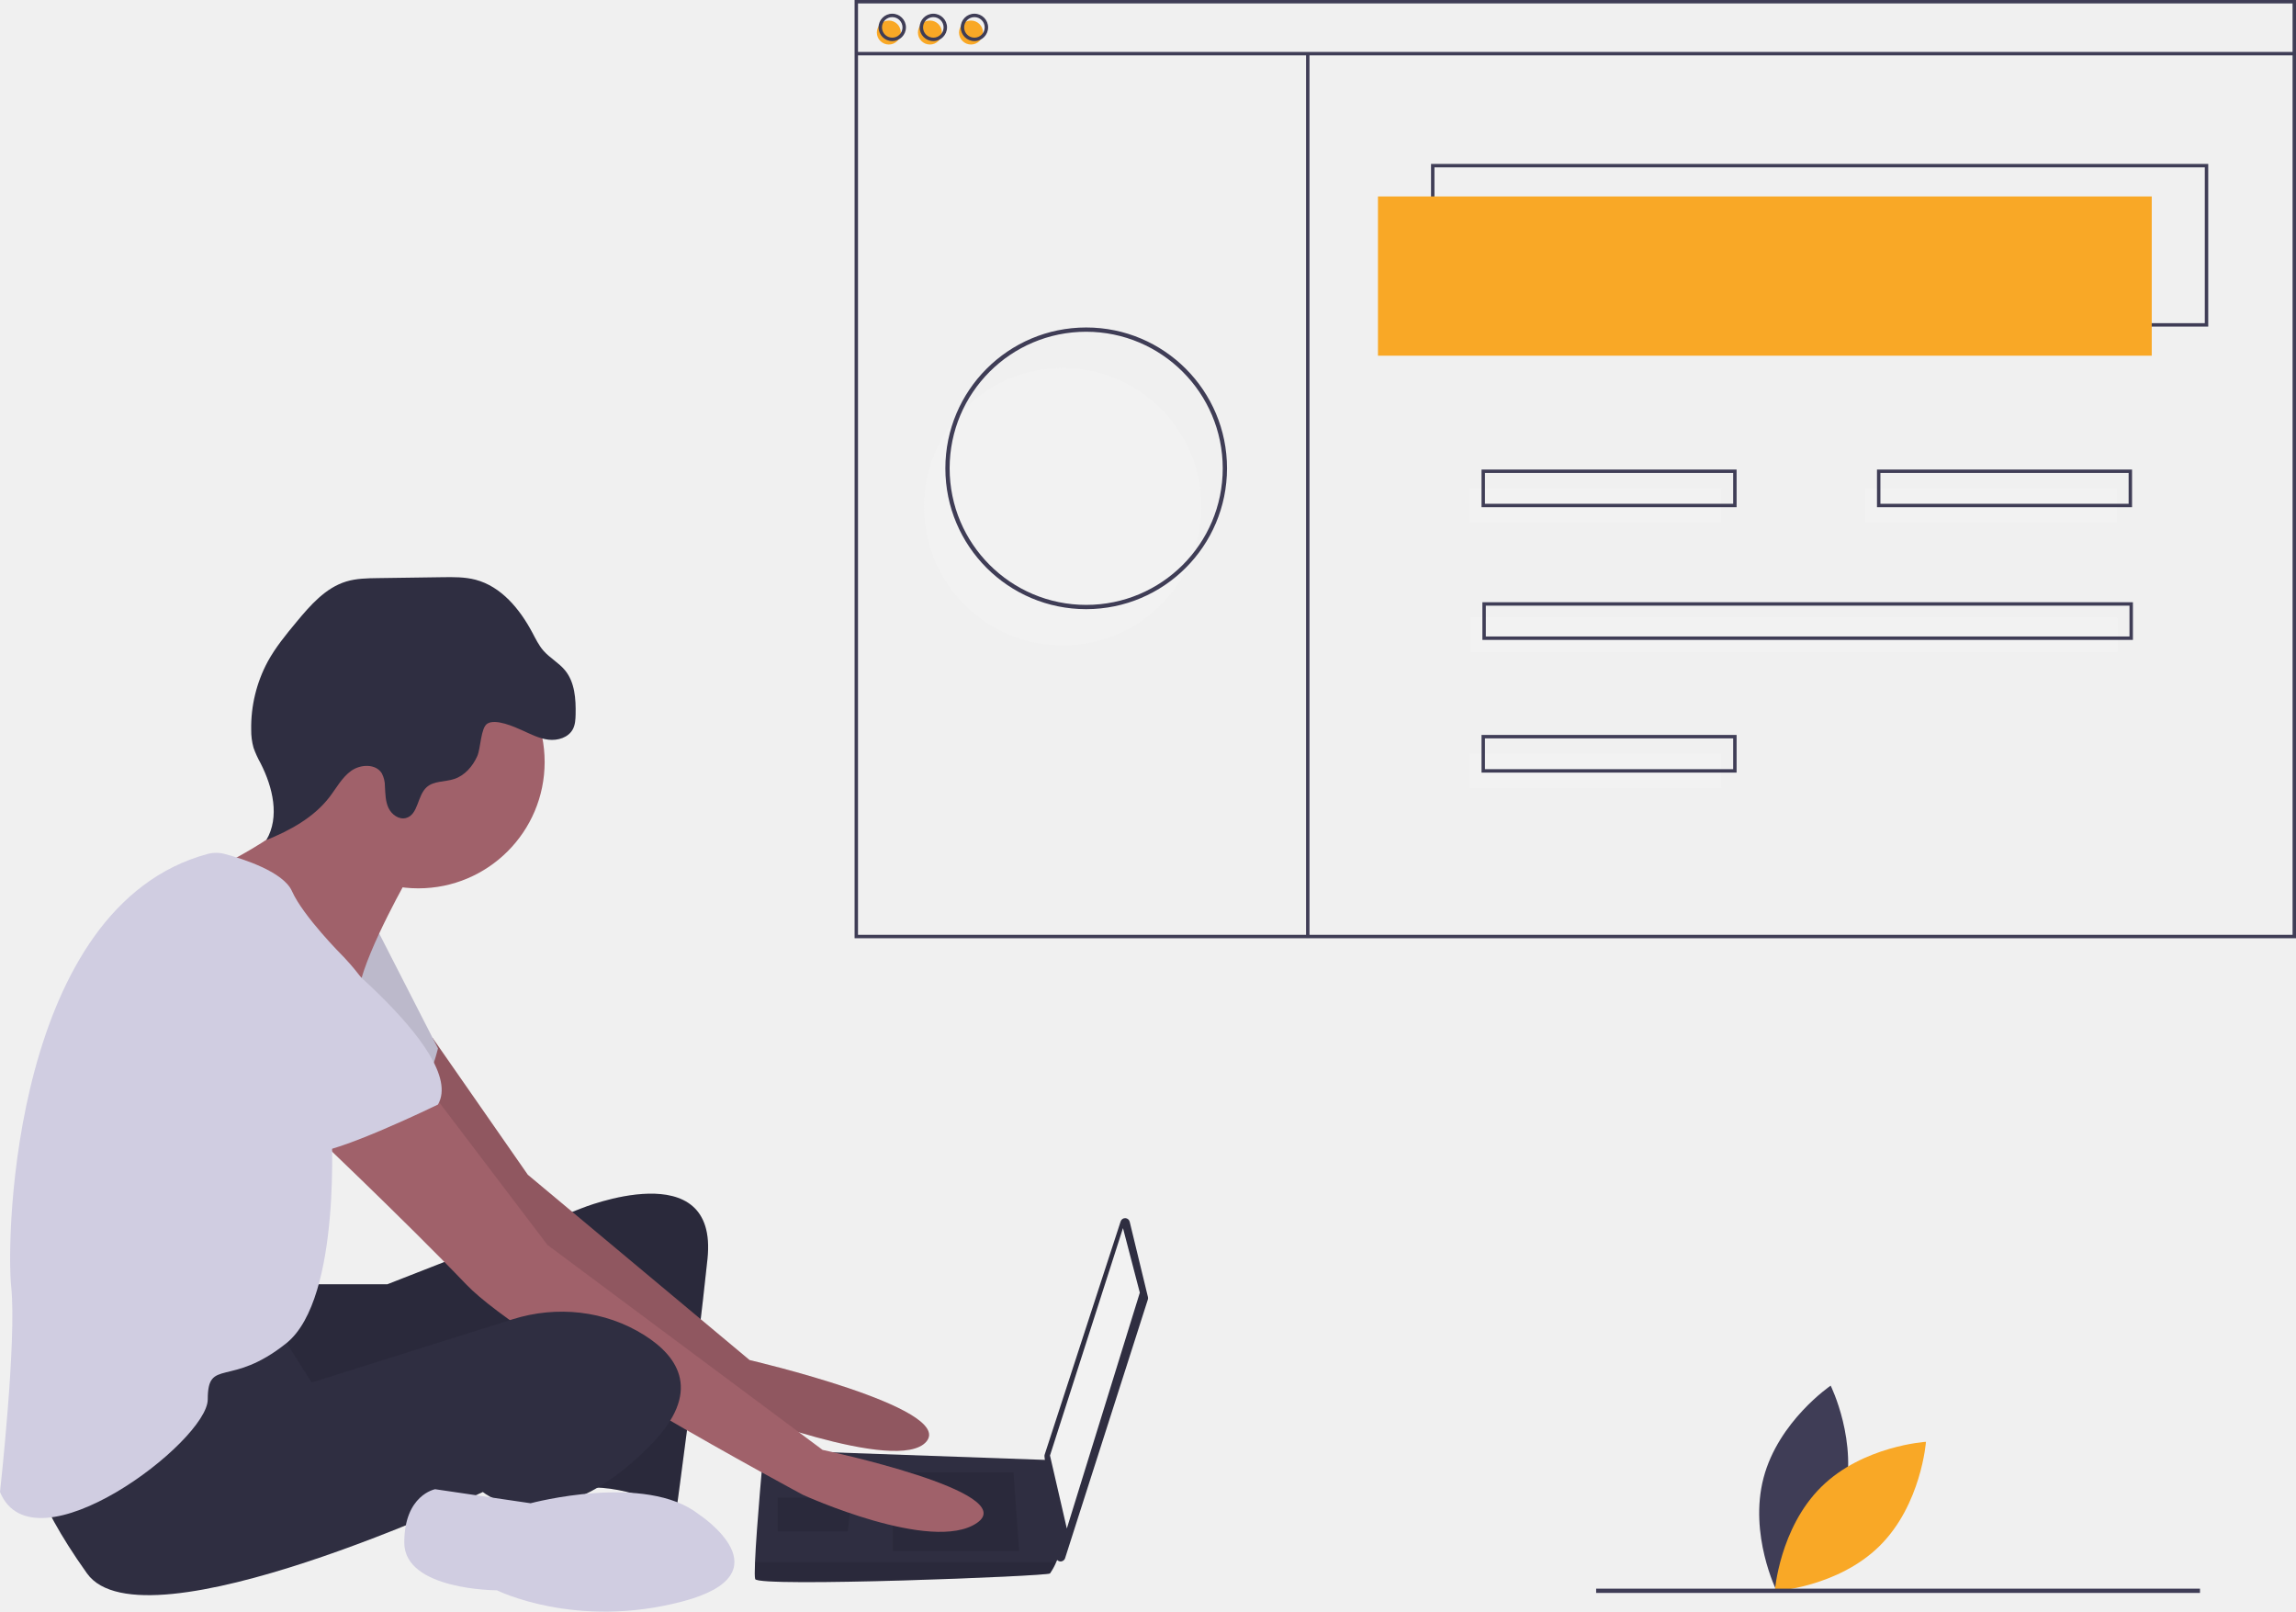
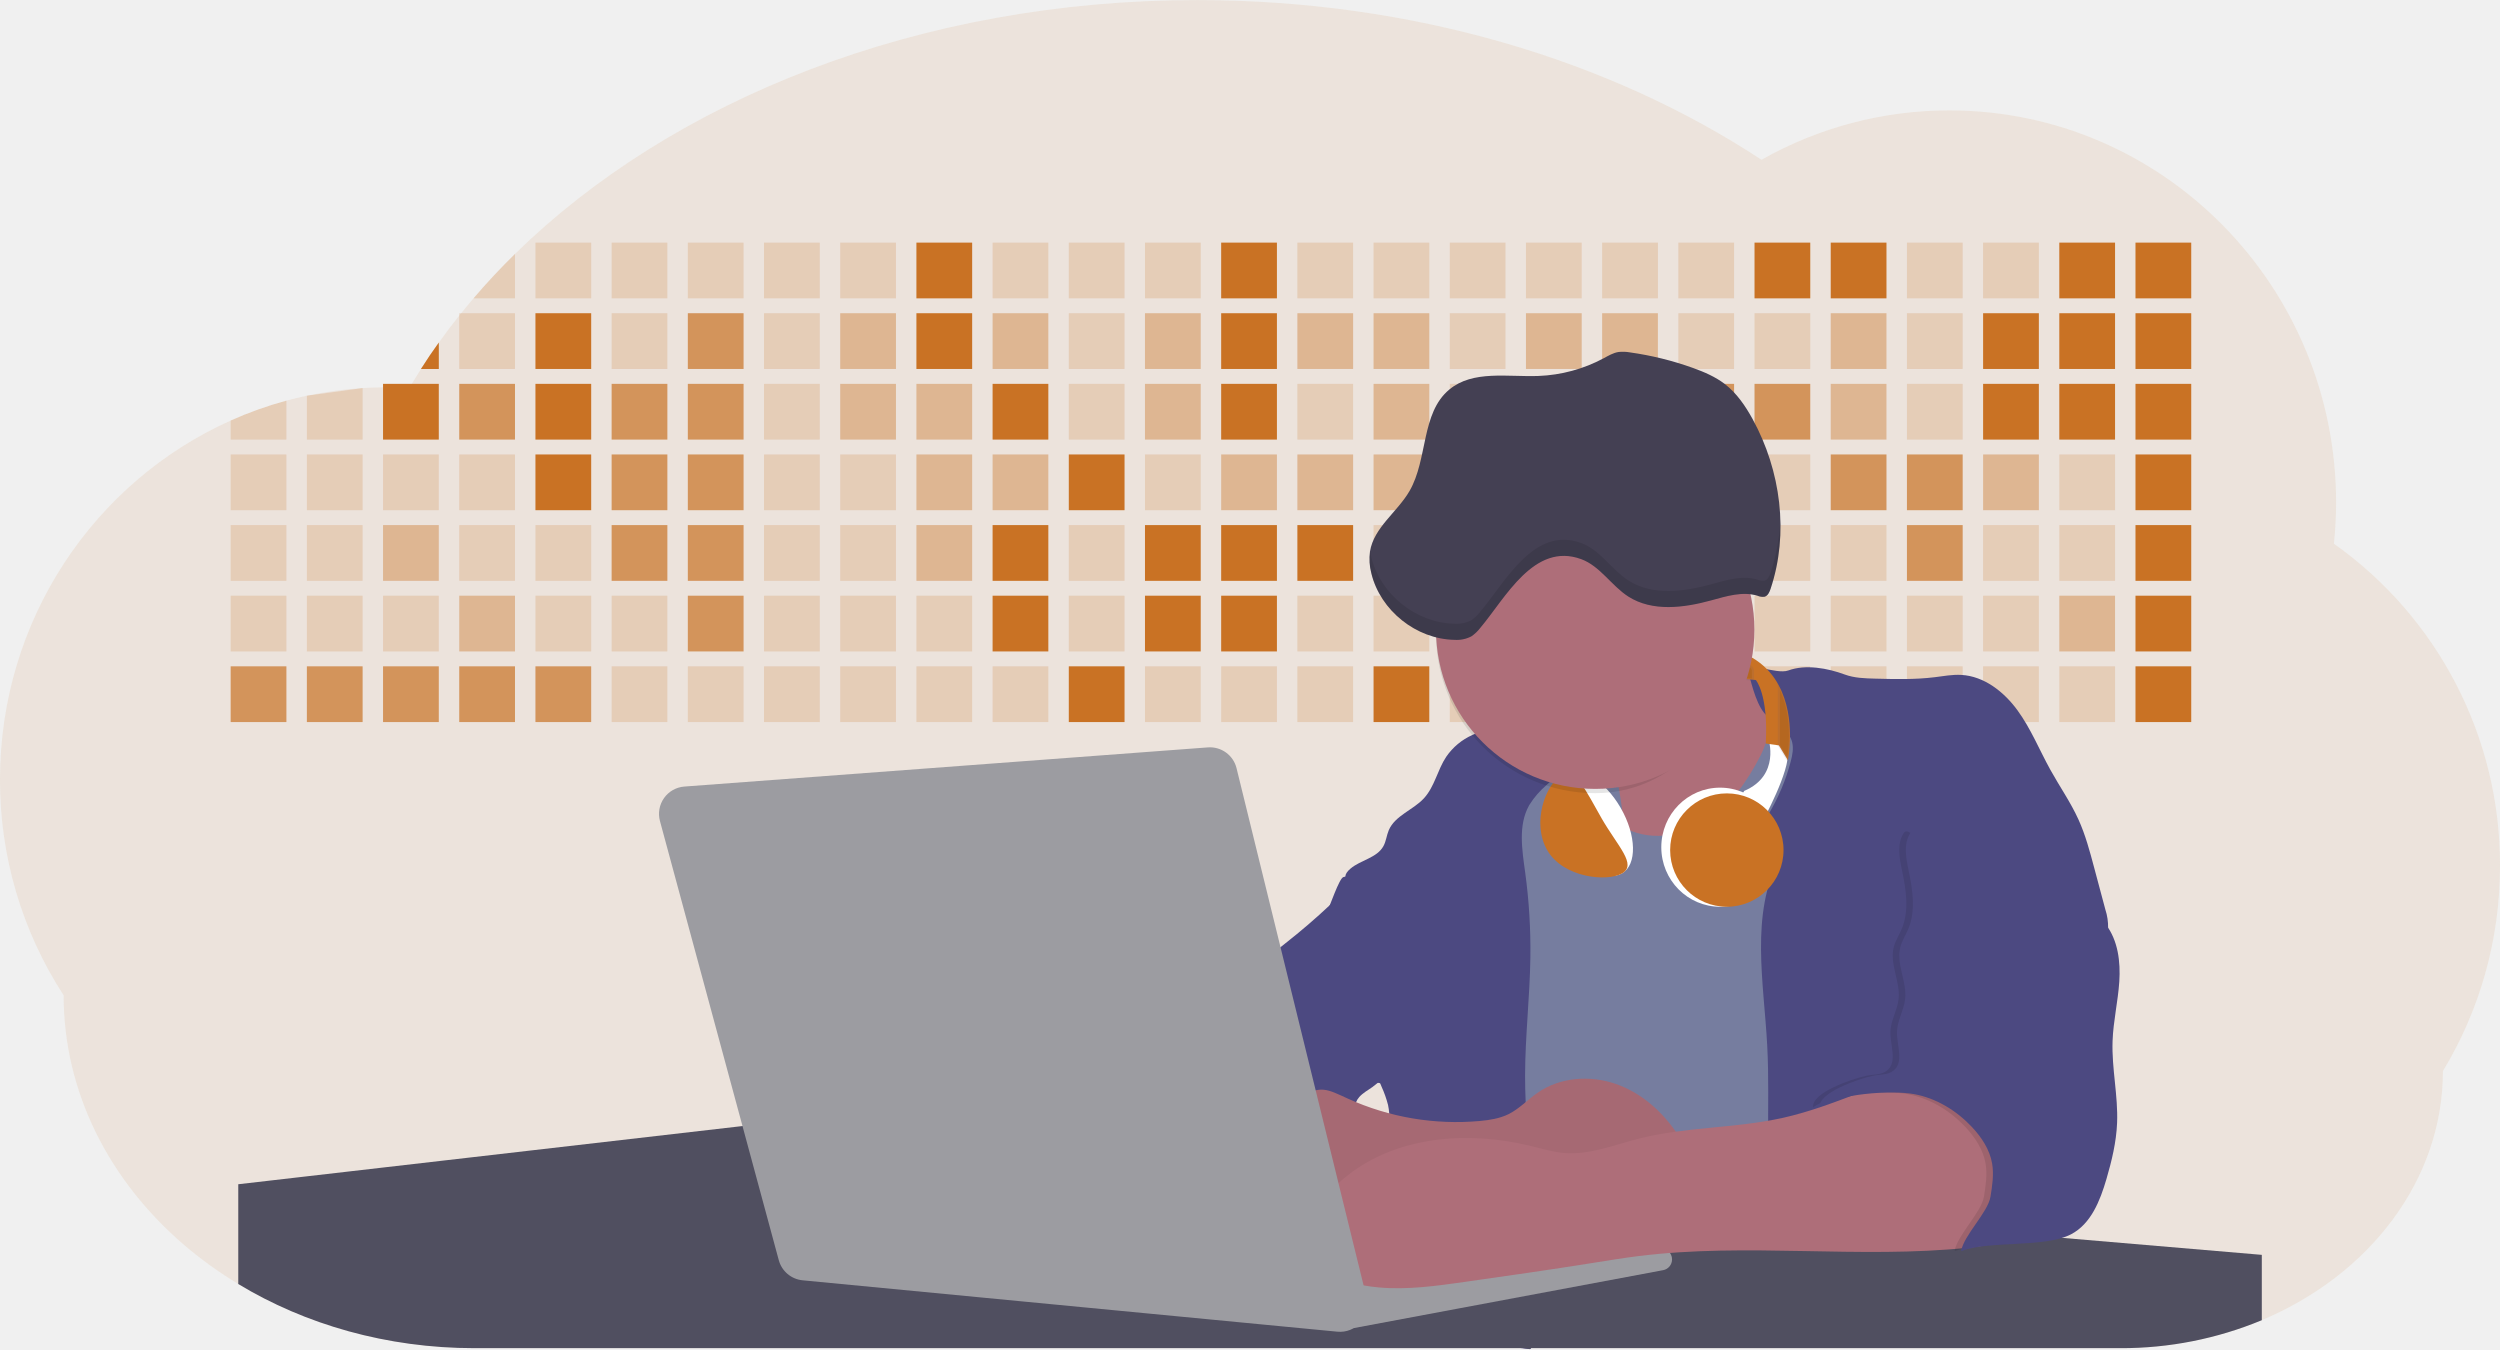
- <svg xmlns="http://www.w3.org/2000/svg" id="ade8c9af-7e2e-4eda-b5c8-b06129257226" data-name="Layer 1" width="1076.064" height="755.228" viewBox="0 0 1076.064 755.228">
-   <path d="M926.114,774.809c-6.985,26.598-31.459,43.22-31.459,43.22s-13.15-26.502-6.166-53.1,31.459-43.22,31.459-43.22S933.098,748.211,926.114,774.809Z" transform="translate(-61.96814 -72.38605)" fill="#3f3d56" />
-   <path d="M915.52,769.183c-19.563,19.327-21.751,48.831-21.751,48.831s29.528-1.831,49.091-21.159,21.751-48.831,21.751-48.831S935.082,749.855,915.52,769.183Z" transform="translate(-61.96814 -72.38605)" fill="#f9a826" />
-   <path d="M206.702,674.194h36.841l90.788-35.526s64.472-26.315,59.209,23.684-14.473,117.103-14.473,117.103-28.947-13.158-44.736-9.21-5.263-80.262-5.263-80.262-128.945,61.841-140.787,53.946-14.473-63.157-14.473-63.157Z" transform="translate(-61.96814 -72.38605)" fill="#2f2e41" />
-   <path d="M206.702,674.194h36.841l90.788-35.526s64.472-26.315,59.209,23.684-14.473,117.103-14.473,117.103-28.947-13.158-44.736-9.21-5.263-80.262-5.263-80.262-128.945,61.841-140.787,53.946-14.473-63.157-14.473-63.157Z" transform="translate(-61.96814 -72.38605)" opacity="0.1" />
-   <path d="M264.746,558.82l44.586,64.059L413.277,709.72s96.051,22.368,82.893,38.157S402.751,732.088,402.751,732.088s-119.735-86.84-123.682-93.419S231.702,570.249,231.702,570.249Z" transform="translate(-61.96814 -72.38605)" fill="#a0616a" />
-   <path d="M264.746,558.82l44.586,64.059L413.277,709.72s96.051,22.368,82.893,38.157S402.751,732.088,402.751,732.088s-119.735-86.84-123.682-93.419S231.702,570.249,231.702,570.249Z" transform="translate(-61.96814 -72.38605)" opacity="0.1" />
-   <path d="M238.281,507.092l28.947,56.578s-6.579,27.631-17.105,30.263-55.262-34.21-55.262-34.21Z" transform="translate(-61.96814 -72.38605)" fill="#d0cde1" />
-   <path d="M238.281,507.092l28.947,56.578s-6.579,27.631-17.105,30.263-55.262-34.21-55.262-34.21Z" transform="translate(-61.96814 -72.38605)" opacity="0.1" />
-   <path d="M591.419,644.9,599.97,680.172a2.203,2.203,0,0,1-.043,1.19L561.14,802.574a2.203,2.203,0,0,1-4.287-.423l-5.366-47.219a2.203,2.203,0,0,1,.094-.931L587.184,644.737A2.203,2.203,0,0,1,591.419,644.9Z" transform="translate(-61.96814 -72.38605)" fill="#2f2e41" />
-   <polygon points="526.306 575.493 534.2 605.756 499.99 716.28 492.096 682.07 526.306 575.493" fill="#f2f2f2" />
-   <path d="M415.909,812.35c1.316,3.947,136.839-1.316,138.155-2.632a28.561,28.561,0,0,0,2.895-5.263c1.237-2.632,2.368-5.263,2.368-5.263L554.064,756.588l-134.208-4.763s-3.355,36.105-4.039,52.631C415.646,808.626,415.646,811.56,415.909,812.35Z" transform="translate(-61.96814 -72.38605)" fill="#2f2e41" />
-   <polygon points="474.991 689.965 477.622 726.806 418.413 726.806 418.413 689.965 474.991 689.965" opacity="0.1" />
-   <polygon points="398.677 701.806 399.03 701.736 397.361 717.596 364.467 717.596 364.467 701.806 398.677 701.806" opacity="0.1" />
-   <path d="M415.909,812.35c1.316,3.947,136.839-1.316,138.155-2.632a28.561,28.561,0,0,0,2.895-5.263H415.817C415.646,808.626,415.646,811.56,415.909,812.35Z" transform="translate(-61.96814 -72.38605)" opacity="0.1" />
-   <circle cx="196.049" cy="357.076" r="59.209" fill="#a0616a" />
-   <path d="M254.07,482.093s-19.736,34.21-23.684,52.631-59.209-36.841-59.209-36.841l-7.237-19.079s51.973-24.342,48.025-44.078S254.07,482.093,254.07,482.093Z" transform="translate(-61.96814 -72.38605)" fill="#a0616a" />
-   <path d="M264.596,584.722l53.946,71.051,128.945,96.051s93.419,19.736,72.367,34.21-81.577-13.158-81.577-13.158S308.016,703.141,280.385,674.194s-78.946-77.63-78.946-77.63Z" transform="translate(-61.96814 -72.38605)" fill="#a0616a" />
-   <path d="M192.229,695.247,208.018,720.246l94.231-29.646c20.676-6.505,43.348-4.111,61.687,7.442,16.447,10.362,26.973,26.809,3.289,51.15-47.368,48.683-78.946,22.368-78.946,22.368S129.072,846.559,102.757,809.718s-27.631-55.262-27.631-55.262S176.44,691.299,192.229,695.247Z" transform="translate(-61.96814 -72.38605)" fill="#2f2e41" />
-   <path d="M389.593,782.087s42.104,27.631-7.895,40.789-86.84-5.263-86.84-5.263-43.42,0-43.42-22.368,14.473-25,14.473-25l44.736,6.579S364.594,762.351,389.593,782.087Z" transform="translate(-61.96814 -72.38605)" fill="#d0cde1" />
-   <path d="M306.589,414.568c4.03,1.797,8.026,3.923,12.408,4.444s9.371-1.008,11.444-4.903c1.12-2.104,1.248-4.578,1.3-6.961.158-7.225-.364-15.036-4.943-20.627-2.914-3.559-7.167-5.802-10.184-9.274-2.161-2.488-3.599-5.503-5.148-8.411-5.866-11.017-14.551-21.606-26.622-24.782-5.04-1.326-10.328-1.262-15.539-1.188l-30.397.429c-4.919.069-9.914.15-14.623,1.574-9.784,2.958-16.908,11.186-23.432,19.054-4.881,5.887-9.775,11.834-13.439,18.547a65.079,65.079,0,0,0-7.714,31.887,29.833,29.833,0,0,0,1.093,8.437,46.822,46.822,0,0,0,3.316,7.284c5.7,11.197,9.085,25.182,2.665,35.983,11.152-4.555,22.186-10.528,29.542-20.068,3.291-4.267,5.872-9.263,10.258-12.395s11.532-3.403,14.346,1.193a12.857,12.857,0,0,1,1.451,6.022c.206,3.45.2,7.033,1.663,10.164s4.947,5.658,8.273,4.721c5.729-1.614,5.18-10.406,9.593-14.4,3.351-3.033,8.521-2.453,12.826-3.83,5.016-1.604,8.779-5.95,10.924-10.759,1.63-3.656,1.606-13.223,4.691-15.203C294.208,409.022,303.004,412.969,306.589,414.568Z" transform="translate(-61.96814 -72.38605)" fill="#2f2e41" />
-   <path d="M159.24,472.562a15.616,15.616,0,0,1,8.128.021c8.446,2.268,27.38,8.27,31.44,17.405,5.263,11.842,23.684,30.263,23.684,30.263s25,25,19.736,42.104-25,36.841-25,36.841,5.263,81.577-21.052,102.63-36.841,6.579-36.841,26.315S77.757,809.718,61.968,771.561c0,0,7.895-71.051,5.263-96.051C64.638,650.871,68.434,497.145,159.24,472.562Z" transform="translate(-61.96814 -72.38605)" fill="#d0cde1" />
-   <path d="M201.439,505.777s80.262,59.209,65.788,84.209c0,0-48.683,23.684-59.209,22.368s-51.315-47.368-61.841-51.315S130.388,486.04,201.439,505.777Z" transform="translate(-61.96814 -72.38605)" fill="#d0cde1" />
-   <circle cx="498.064" cy="237.458" r="65" fill="#f2f2f2" />
-   <path d="M1096.898,225.427H732.649V149.207H1096.898ZM734.254,223.822h361.039v-73.01H734.254Z" transform="translate(-61.96814 -72.38605)" fill="#3f3d56" />
-   <rect x="645.809" y="92.065" width="362.644" height="74.615" fill="#f9a826" />
-   <circle cx="416.565" cy="15.244" r="5.616" fill="#f9a826" />
-   <circle cx="435.82" cy="15.244" r="5.616" fill="#f9a826" />
-   <circle cx="455.076" cy="15.244" r="5.616" fill="#f9a826" />
-   <path d="M1138.032,512.052H462.487V72.386h675.545Zm-673.94-1.605h672.336V73.991H464.092Z" transform="translate(-61.96814 -72.38605)" fill="#3f3d56" />
-   <rect x="401.321" y="24.338" width="673.94" height="1.605" fill="#3f3d56" />
-   <path d="M480.138,91.641a6.418,6.418,0,1,1,6.418-6.418A6.426,6.426,0,0,1,480.138,91.641Zm0-11.232a4.814,4.814,0,1,0,4.814,4.814A4.819,4.819,0,0,0,480.138,80.409Z" transform="translate(-61.96814 -72.38605)" fill="#3f3d56" />
-   <path d="M499.393,91.641a6.418,6.418,0,1,1,6.418-6.418A6.426,6.426,0,0,1,499.393,91.641Zm0-11.232a4.814,4.814,0,1,0,4.814,4.814A4.819,4.819,0,0,0,499.393,80.409Z" transform="translate(-61.96814 -72.38605)" fill="#3f3d56" />
-   <path d="M518.649,91.641A6.418,6.418,0,1,1,525.067,85.223,6.426,6.426,0,0,1,518.649,91.641Zm0-11.232a4.814,4.814,0,1,0,4.814,4.814A4.819,4.819,0,0,0,518.649,80.409Z" transform="translate(-61.96814 -72.38605)" fill="#3f3d56" />
-   <rect x="612.109" y="25.14" width="1.605" height="414.346" fill="#3f3d56" />
-   <rect x="688.733" y="228.859" width="117.94" height="16.046" fill="#f2f2f2" />
-   <rect x="874.067" y="228.859" width="117.94" height="16.046" fill="#f2f2f2" />
-   <path d="M875.861,310.07H756.317V292.42H875.861Zm-117.94-1.605H874.257V294.024H757.922Z" transform="translate(-61.96814 -72.38605)" fill="#3f3d56" />
-   <rect x="688.733" y="353.217" width="117.94" height="16.046" fill="#f2f2f2" />
-   <path d="M875.861,434.428H756.317V416.778H875.861Zm-117.94-1.605H874.257V418.382H757.922Z" transform="translate(-61.96814 -72.38605)" fill="#3f3d56" />
-   <rect x="689.134" y="289.433" width="303.273" height="16.046" fill="#f2f2f2" />
-   <path d="M1061.596,372.249H756.718V354.599h304.878ZM758.323,370.645h301.669V356.203H758.323Z" transform="translate(-61.96814 -72.38605)" fill="#3f3d56" />
-   <path d="M1061.195,310.07H941.651V292.42H1061.195Zm-117.94-1.605h116.335V294.024H943.255Z" transform="translate(-61.96814 -72.38605)" fill="#3f3d56" />
-   <path d="M571.032,357.844a66,66,0,1,1,66-66A66.075,66.075,0,0,1,571.032,357.844Zm0-130a64,64,0,1,0,64,64A64.073,64.073,0,0,0,571.032,227.844Z" transform="translate(-61.96814 -72.38605)" fill="#3f3d56" />
-   <rect x="748.064" y="744.458" width="283" height="2" fill="#3f3d56" />
+ <svg xmlns="http://www.w3.org/2000/svg" id="aa7bae02-e79e-4d6b-a496-aba15f39787c" data-name="Layer 1" width="1144" height="617.32" viewBox="0 0 1144 617.32">
+   <path d="M1172,537.57a181.92,181.92,0,0,1-6.85,49.6,180.06,180.06,0,0,1-19.27,44.28c0,50.1-33.82,93.4-82.91,114a167.3,167.3,0,0,1-64.73,12.8H245.17c-40.25,0-77.55-10.86-108.14-29.36A185.76,185.76,0,0,1,112.2,711c-34-29.22-55.08-69.6-55.08-114.2A180.5,180.5,0,0,1,28,498.08c0-73.36,43.39-136.44,105.55-164.29a174.52,174.52,0,0,1,25.51-9.12q4.63-1.26,9.36-2.26a175.39,175.39,0,0,1,25.51-3.5q4.65-.29,9.35-.33H205c3.46,0,6.89.12,10.3.32l1.12-1.9q2.06-3.44,4.22-6.81,3.9-6.14,8.18-12.1,4.48-6.29,9.35-12.38l.83-1q2.76-3.44,5.64-6.8,9-10.49,19-20.35c72.11-70.68,185.08-116.18,312.08-116.18,98.82,0,189.15,27.55,258.34,73.07A174.18,174.18,0,0,1,920,191.86c97.74,0,177,80.37,177,179.51a184.9,184.9,0,0,1-1,18.78A180,180,0,0,1,1172,537.57Z" transform="translate(-28 -141.34)" fill="#c97224" opacity="0.1" />
+   <path d="M263.66,257.52v20.35h-19Q253.59,267.39,263.66,257.52Z" transform="translate(-28 -141.34)" fill="#c97224" opacity="0.2" />
+   <rect x="245.02" y="111.02" width="25.51" height="25.51" fill="#c97224" opacity="0.2" />
+   <rect x="279.88" y="111.02" width="25.51" height="25.51" fill="#c97224" opacity="0.2" />
+   <rect x="314.75" y="111.02" width="25.51" height="25.51" fill="#c97224" opacity="0.2" />
+   <rect x="349.61" y="111.02" width="25.51" height="25.51" fill="#c97224" opacity="0.2" />
+   <rect x="384.48" y="111.02" width="25.51" height="25.51" fill="#c97224" opacity="0.2" />
+   <rect x="419.35" y="111.02" width="25.51" height="25.51" fill="#c97224" />
+   <rect x="454.21" y="111.02" width="25.51" height="25.51" fill="#c97224" opacity="0.2" />
+   <rect x="489.08" y="111.02" width="25.51" height="25.51" fill="#c97224" opacity="0.2" />
+   <rect x="523.94" y="111.02" width="25.51" height="25.51" fill="#c97224" opacity="0.2" />
+   <rect x="558.81" y="111.02" width="25.51" height="25.51" fill="#c97224" />
+   <rect x="593.68" y="111.02" width="25.51" height="25.51" fill="#c97224" opacity="0.2" />
+   <rect x="628.54" y="111.02" width="25.51" height="25.51" fill="#c97224" opacity="0.2" />
+   <rect x="663.41" y="111.02" width="25.51" height="25.51" fill="#c97224" opacity="0.2" />
+   <rect x="698.28" y="111.02" width="25.51" height="25.51" fill="#c97224" opacity="0.2" />
+   <rect x="733.14" y="111.02" width="25.51" height="25.51" fill="#c97224" opacity="0.2" />
+   <rect x="768.01" y="111.02" width="25.51" height="25.51" fill="#c97224" opacity="0.2" />
+   <rect x="802.87" y="111.02" width="25.51" height="25.51" fill="#c97224" />
+   <rect x="837.74" y="111.02" width="25.51" height="25.51" fill="#c97224" />
+   <rect x="872.61" y="111.02" width="25.51" height="25.51" fill="#c97224" opacity="0.2" />
+   <rect x="907.47" y="111.02" width="25.51" height="25.51" fill="#c97224" opacity="0.2" />
+   <rect x="942.34" y="111.02" width="25.51" height="25.51" fill="#c97224" />
+   <rect x="977.2" y="111.02" width="25.51" height="25.51" fill="#c97224" />
+   <path d="M228.8,298.08v12.1h-8.18Q224.52,304,228.8,298.08Z" transform="translate(-28 -141.34)" fill="#c97224" />
+   <rect x="210.15" y="143.33" width="25.51" height="25.51" fill="#c97224" opacity="0.2" />
+   <rect x="245.02" y="143.33" width="25.51" height="25.51" fill="#c97224" />
+   <rect x="279.88" y="143.33" width="25.51" height="25.51" fill="#c97224" opacity="0.2" />
+   <rect x="314.75" y="143.33" width="25.51" height="25.51" fill="#c97224" opacity="0.7" />
+   <rect x="349.61" y="143.33" width="25.51" height="25.51" fill="#c97224" opacity="0.2" />
+   <rect x="384.48" y="143.33" width="25.51" height="25.51" fill="#c97224" opacity="0.4" />
+   <rect x="419.35" y="143.33" width="25.51" height="25.51" fill="#c97224" />
+   <rect x="454.21" y="143.33" width="25.51" height="25.51" fill="#c97224" opacity="0.4" />
+   <rect x="489.08" y="143.33" width="25.51" height="25.51" fill="#c97224" opacity="0.2" />
+   <rect x="523.94" y="143.33" width="25.51" height="25.51" fill="#c97224" opacity="0.4" />
+   <rect x="558.81" y="143.33" width="25.51" height="25.51" fill="#c97224" />
+   <rect x="593.68" y="143.33" width="25.51" height="25.51" fill="#c97224" opacity="0.4" />
+   <rect x="628.54" y="143.33" width="25.51" height="25.51" fill="#c97224" opacity="0.4" />
+   <rect x="663.41" y="143.33" width="25.51" height="25.51" fill="#c97224" opacity="0.2" />
+   <rect x="698.28" y="143.33" width="25.51" height="25.51" fill="#c97224" opacity="0.4" />
+   <rect x="733.14" y="143.33" width="25.51" height="25.51" fill="#c97224" opacity="0.4" />
+   <rect x="768.01" y="143.33" width="25.51" height="25.51" fill="#c97224" opacity="0.2" />
+   <rect x="802.87" y="143.33" width="25.51" height="25.51" fill="#c97224" opacity="0.2" />
+   <rect x="837.74" y="143.33" width="25.51" height="25.51" fill="#c97224" opacity="0.4" />
+   <rect x="872.61" y="143.33" width="25.51" height="25.51" fill="#c97224" opacity="0.2" />
+   <rect x="907.47" y="143.33" width="25.51" height="25.51" fill="#c97224" />
+   <rect x="942.34" y="143.33" width="25.51" height="25.51" fill="#c97224" />
+   <rect x="977.2" y="143.33" width="25.51" height="25.51" fill="#c97224" />
+   <path d="M159.06,324.67V342.5H133.55v-8.71A174.52,174.52,0,0,1,159.06,324.67Z" transform="translate(-28 -141.34)" fill="#c97224" opacity="0.2" />
+   <polygon points="165.93 177.57 165.93 201.16 140.42 201.16 140.42 181.07 165.93 177.57" fill="#c97224" opacity="0.2" />
+   <rect x="175.28" y="175.65" width="25.51" height="25.51" fill="#c97224" />
+   <rect x="210.15" y="175.65" width="25.51" height="25.51" fill="#c97224" opacity="0.7" />
+   <rect x="245.02" y="175.65" width="25.51" height="25.51" fill="#c97224" />
+   <rect x="279.88" y="175.65" width="25.51" height="25.51" fill="#c97224" opacity="0.7" />
+   <rect x="314.75" y="175.65" width="25.51" height="25.51" fill="#c97224" opacity="0.7" />
+   <rect x="349.61" y="175.65" width="25.51" height="25.51" fill="#c97224" opacity="0.2" />
+   <rect x="384.48" y="175.65" width="25.51" height="25.51" fill="#c97224" opacity="0.4" />
+   <rect x="419.35" y="175.65" width="25.51" height="25.51" fill="#c97224" opacity="0.4" />
+   <rect x="454.21" y="175.65" width="25.51" height="25.51" fill="#c97224" />
+   <rect x="489.08" y="175.65" width="25.51" height="25.51" fill="#c97224" opacity="0.2" />
+   <rect x="523.94" y="175.65" width="25.51" height="25.51" fill="#c97224" opacity="0.4" />
+   <rect x="558.81" y="175.65" width="25.51" height="25.51" fill="#c97224" />
+   <rect x="593.68" y="175.65" width="25.51" height="25.51" fill="#c97224" opacity="0.2" />
+   <rect x="628.54" y="175.65" width="25.51" height="25.51" fill="#c97224" opacity="0.4" />
+   <rect x="663.41" y="175.65" width="25.51" height="25.51" fill="#c97224" opacity="0.2" />
+   <rect x="698.28" y="175.65" width="25.51" height="25.51" fill="#c97224" />
+   <rect x="733.14" y="175.65" width="25.51" height="25.51" fill="#c97224" opacity="0.2" />
+   <rect x="768.01" y="175.65" width="25.51" height="25.51" fill="#c97224" opacity="0.7" />
+   <rect x="802.87" y="175.65" width="25.51" height="25.51" fill="#c97224" opacity="0.7" />
+   <rect x="837.74" y="175.65" width="25.51" height="25.51" fill="#c97224" opacity="0.4" />
+   <rect x="872.61" y="175.65" width="25.51" height="25.51" fill="#c97224" opacity="0.2" />
+   <rect x="907.47" y="175.65" width="25.51" height="25.51" fill="#c97224" />
+   <rect x="942.34" y="175.65" width="25.51" height="25.51" fill="#c97224" />
+   <rect x="977.2" y="175.65" width="25.51" height="25.51" fill="#c97224" />
+   <rect x="105.55" y="207.96" width="25.51" height="25.51" fill="#c97224" opacity="0.2" />
+   <rect x="140.42" y="207.96" width="25.51" height="25.51" fill="#c97224" opacity="0.2" />
+   <rect x="175.28" y="207.96" width="25.51" height="25.51" fill="#c97224" opacity="0.2" />
+   <rect x="210.15" y="207.96" width="25.51" height="25.51" fill="#c97224" opacity="0.2" />
+   <rect x="245.02" y="207.96" width="25.51" height="25.51" fill="#c97224" />
+   <rect x="279.88" y="207.96" width="25.51" height="25.51" fill="#c97224" opacity="0.7" />
+   <rect x="314.75" y="207.96" width="25.51" height="25.51" fill="#c97224" opacity="0.7" />
+   <rect x="349.61" y="207.96" width="25.51" height="25.51" fill="#c97224" opacity="0.2" />
+   <rect x="384.48" y="207.96" width="25.51" height="25.51" fill="#c97224" opacity="0.2" />
+   <rect x="419.35" y="207.96" width="25.51" height="25.51" fill="#c97224" opacity="0.4" />
+   <rect x="454.21" y="207.96" width="25.51" height="25.51" fill="#c97224" opacity="0.4" />
+   <rect x="489.08" y="207.96" width="25.51" height="25.51" fill="#c97224" />
+   <rect x="523.94" y="207.96" width="25.51" height="25.51" fill="#c97224" opacity="0.2" />
+   <rect x="558.81" y="207.96" width="25.51" height="25.51" fill="#c97224" opacity="0.4" />
+   <rect x="593.68" y="207.96" width="25.51" height="25.51" fill="#c97224" opacity="0.4" />
+   <rect x="628.54" y="207.96" width="25.51" height="25.51" fill="#c97224" opacity="0.4" />
+   <rect x="663.41" y="207.96" width="25.51" height="25.51" fill="#c97224" opacity="0.4" />
+   <rect x="698.28" y="207.96" width="25.51" height="25.51" fill="#c97224" opacity="0.2" />
+   <rect x="733.14" y="207.96" width="25.51" height="25.51" fill="#c97224" opacity="0.2" />
+   <rect x="768.01" y="207.96" width="25.51" height="25.51" fill="#c97224" opacity="0.2" />
+   <rect x="802.87" y="207.96" width="25.51" height="25.51" fill="#c97224" opacity="0.2" />
+   <rect x="837.74" y="207.96" width="25.51" height="25.51" fill="#c97224" opacity="0.7" />
+   <rect x="872.61" y="207.96" width="25.51" height="25.51" fill="#c97224" opacity="0.7" />
+   <rect x="907.47" y="207.96" width="25.51" height="25.51" fill="#c97224" opacity="0.4" />
+   <rect x="942.34" y="207.96" width="25.51" height="25.51" fill="#c97224" opacity="0.2" />
+   <rect x="977.2" y="207.96" width="25.51" height="25.51" fill="#c97224" />
+   <rect x="105.55" y="240.28" width="25.51" height="25.51" fill="#c97224" opacity="0.2" />
+   <rect x="140.42" y="240.28" width="25.51" height="25.51" fill="#c97224" opacity="0.2" />
+   <rect x="175.28" y="240.28" width="25.51" height="25.51" fill="#c97224" opacity="0.4" />
+   <rect x="210.15" y="240.28" width="25.51" height="25.51" fill="#c97224" opacity="0.2" />
+   <rect x="245.02" y="240.28" width="25.51" height="25.51" fill="#c97224" opacity="0.2" />
+   <rect x="279.88" y="240.28" width="25.51" height="25.51" fill="#c97224" opacity="0.7" />
+   <rect x="314.75" y="240.28" width="25.51" height="25.51" fill="#c97224" opacity="0.7" />
+   <rect x="349.61" y="240.28" width="25.51" height="25.51" fill="#c97224" opacity="0.2" />
+   <rect x="384.48" y="240.28" width="25.51" height="25.51" fill="#c97224" opacity="0.2" />
+   <rect x="419.35" y="240.28" width="25.51" height="25.51" fill="#c97224" opacity="0.4" />
+   <rect x="454.21" y="240.28" width="25.51" height="25.51" fill="#c97224" />
+   <rect x="489.08" y="240.28" width="25.51" height="25.51" fill="#c97224" opacity="0.2" />
+   <rect x="523.94" y="240.28" width="25.51" height="25.51" fill="#c97224" />
+   <rect x="558.81" y="240.28" width="25.51" height="25.51" fill="#c97224" />
+   <rect x="593.68" y="240.28" width="25.51" height="25.51" fill="#c97224" />
+   <rect x="628.54" y="240.28" width="25.51" height="25.51" fill="#c97224" opacity="0.2" />
+   <rect x="663.41" y="240.28" width="25.51" height="25.51" fill="#c97224" />
+   <rect x="698.28" y="240.28" width="25.51" height="25.51" fill="#c97224" opacity="0.2" />
+   <rect x="733.14" y="240.28" width="25.51" height="25.51" fill="#c97224" opacity="0.2" />
+   <rect x="768.01" y="240.28" width="25.51" height="25.51" fill="#c97224" opacity="0.2" />
+   <rect x="802.87" y="240.28" width="25.51" height="25.51" fill="#c97224" opacity="0.2" />
+   <rect x="837.74" y="240.28" width="25.51" height="25.51" fill="#c97224" opacity="0.2" />
+   <rect x="872.61" y="240.28" width="25.51" height="25.51" fill="#c97224" opacity="0.7" />
+   <rect x="907.47" y="240.28" width="25.51" height="25.51" fill="#c97224" opacity="0.2" />
+   <rect x="942.34" y="240.28" width="25.51" height="25.51" fill="#c97224" opacity="0.2" />
+   <rect x="977.2" y="240.28" width="25.51" height="25.51" fill="#c97224" />
+   <rect x="105.55" y="272.59" width="25.51" height="25.51" fill="#c97224" opacity="0.2" />
+   <rect x="140.42" y="272.59" width="25.51" height="25.51" fill="#c97224" opacity="0.2" />
+   <rect x="175.28" y="272.59" width="25.51" height="25.51" fill="#c97224" opacity="0.2" />
+   <rect x="210.15" y="272.59" width="25.51" height="25.51" fill="#c97224" opacity="0.4" />
+   <rect x="245.02" y="272.59" width="25.51" height="25.51" fill="#c97224" opacity="0.2" />
+   <rect x="279.88" y="272.59" width="25.51" height="25.51" fill="#c97224" opacity="0.2" />
+   <rect x="314.75" y="272.59" width="25.51" height="25.51" fill="#c97224" opacity="0.7" />
+   <rect x="349.61" y="272.59" width="25.51" height="25.51" fill="#c97224" opacity="0.2" />
+   <rect x="384.48" y="272.59" width="25.51" height="25.51" fill="#c97224" opacity="0.2" />
+   <rect x="419.35" y="272.59" width="25.51" height="25.51" fill="#c97224" opacity="0.2" />
+   <rect x="454.21" y="272.59" width="25.51" height="25.51" fill="#c97224" />
+   <rect x="489.08" y="272.59" width="25.51" height="25.51" fill="#c97224" opacity="0.2" />
+   <rect x="523.94" y="272.59" width="25.51" height="25.51" fill="#c97224" />
+   <rect x="558.81" y="272.59" width="25.51" height="25.51" fill="#c97224" />
+   <rect x="593.68" y="272.59" width="25.51" height="25.51" fill="#c97224" opacity="0.2" />
+   <rect x="628.54" y="272.59" width="25.51" height="25.51" fill="#c97224" opacity="0.2" />
+   <rect x="663.41" y="272.59" width="25.51" height="25.51" fill="#c97224" opacity="0.2" />
+   <rect x="698.28" y="272.59" width="25.51" height="25.51" fill="#c97224" opacity="0.2" />
+   <rect x="733.14" y="272.59" width="25.51" height="25.51" fill="#c97224" opacity="0.2" />
+   <rect x="768.01" y="272.59" width="25.51" height="25.51" fill="#c97224" opacity="0.2" />
+   <rect x="802.87" y="272.59" width="25.51" height="25.51" fill="#c97224" opacity="0.2" />
+   <rect x="837.74" y="272.59" width="25.51" height="25.51" fill="#c97224" opacity="0.2" />
+   <rect x="872.61" y="272.59" width="25.51" height="25.51" fill="#c97224" opacity="0.2" />
+   <rect x="907.47" y="272.59" width="25.51" height="25.51" fill="#c97224" opacity="0.2" />
+   <rect x="942.34" y="272.59" width="25.51" height="25.51" fill="#c97224" opacity="0.4" />
+   <rect x="977.2" y="272.59" width="25.51" height="25.51" fill="#c97224" />
+   <rect x="105.55" y="304.91" width="25.51" height="25.51" fill="#c97224" opacity="0.7" />
+   <rect x="140.42" y="304.91" width="25.51" height="25.51" fill="#c97224" opacity="0.7" />
+   <rect x="175.28" y="304.91" width="25.51" height="25.51" fill="#c97224" opacity="0.7" />
+   <rect x="210.15" y="304.91" width="25.51" height="25.51" fill="#c97224" opacity="0.7" />
+   <rect x="245.02" y="304.91" width="25.51" height="25.51" fill="#c97224" opacity="0.7" />
+   <rect x="279.88" y="304.91" width="25.51" height="25.51" fill="#c97224" opacity="0.2" />
+   <rect x="314.75" y="304.91" width="25.51" height="25.51" fill="#c97224" opacity="0.2" />
+   <rect x="349.61" y="304.91" width="25.51" height="25.51" fill="#c97224" opacity="0.2" />
+   <rect x="384.48" y="304.91" width="25.51" height="25.51" fill="#c97224" opacity="0.2" />
+   <rect x="419.35" y="304.91" width="25.51" height="25.51" fill="#c97224" opacity="0.2" />
+   <rect x="454.21" y="304.91" width="25.51" height="25.51" fill="#c97224" opacity="0.2" />
+   <rect x="489.08" y="304.91" width="25.51" height="25.51" fill="#c97224" />
+   <rect x="523.94" y="304.91" width="25.51" height="25.51" fill="#c97224" opacity="0.2" />
+   <rect x="558.81" y="304.91" width="25.51" height="25.51" fill="#c97224" opacity="0.2" />
+   <rect x="593.68" y="304.91" width="25.51" height="25.51" fill="#c97224" opacity="0.2" />
+   <rect x="628.54" y="304.91" width="25.51" height="25.51" fill="#c97224" />
+   <rect x="663.41" y="304.91" width="25.51" height="25.51" fill="#c97224" opacity="0.2" />
+   <rect x="698.28" y="304.91" width="25.51" height="25.51" fill="#c97224" opacity="0.2" />
+   <rect x="733.14" y="304.91" width="25.51" height="25.51" fill="#c97224" opacity="0.2" />
+   <rect x="768.01" y="304.91" width="25.51" height="25.51" fill="#c97224" opacity="0.2" />
+   <rect x="802.87" y="304.91" width="25.51" height="25.51" fill="#c97224" opacity="0.2" />
+   <rect x="837.74" y="304.91" width="25.51" height="25.51" fill="#c97224" opacity="0.2" />
+   <rect x="872.61" y="304.91" width="25.51" height="25.51" fill="#c97224" opacity="0.2" />
+   <rect x="907.47" y="304.91" width="25.51" height="25.51" fill="#c97224" opacity="0.2" />
+   <rect x="942.34" y="304.91" width="25.51" height="25.51" fill="#c97224" opacity="0.2" />
+   <rect x="977.2" y="304.91" width="25.51" height="25.51" fill="#c97224" />
+   <circle cx="734.52" cy="363.89" r="34.87" fill="#767d9f" />
+   <path d="M760.71,460.87q5.22,22.78,8.86,45.9c.73,4.58,1.38,9.41-.28,13.74-1.39,3.61-4.22,6.43-6.44,9.59s-3.9,7.21-2.55,10.83,5.29,5.6,9.05,6.62c10.76,2.9,22.23.79,32.94-2.35a53.29,53.29,0,0,0,13.81-5.72c4.54-2.88,8.26-6.88,11.68-11,15.61-18.93,25.83-41.65,35.45-64.23a39.12,39.12,0,0,1-33.11-13.34c-3.94-4.63-6.83-11.08-4.61-16.74-6.51,3.57-14.24,3.81-21.25,6.25a75.49,75.49,0,0,0-12.5,6.15q-7.18,4.15-14.28,8.46C772.07,458.29,767,461.19,760.71,460.87Z" transform="translate(-28 -141.34)" fill="#ae6e79" />
+   <path d="M833.64,487.05c-6.11,11.89-14.06,23.32-25.41,30.4s-26.63,9-38,2c-5.6-3.42-9.84-8.62-14.73-13s-11-8.13-17.57-7.56c-7.24.63-12.91,6.28-17.76,11.69-7.36,8.22-14.47,16.79-19.68,26.52-10,18.7-12.37,40.56-11.93,61.76s3.51,42.29,3.58,63.49c.1,26.08-4.32,51.95-8.79,77.64,41.1-5.06,82.25,6,123.44,10.19,26.36,2.71,52.92,2.65,79.42,2.58,4.66,0,9.62-.12,13.5-2.7a18.2,18.2,0,0,0,5.59-6.64c3.66-6.75,5.13-14.45,6.15-22.06,2.59-19.22,2.67-38.68,2.74-58.08.18-47,.35-94.17-5.62-140.8-1.47-11.47-3.35-23-7.75-33.73s-11.58-20.6-21.62-26.35c-6.45-3.7-21.4-10.14-29-6.41C841.67,460.15,837.73,479.09,833.64,487.05Z" transform="translate(-28 -141.34)" fill="#767d9f" />
+   <path d="M836.68,619.77c-1.55-29-7.86-59.95,5.57-85.69,3.3-6.32-8.54-14.21-4.88-20.33a92.08,92.08,0,0,0,10.06-23.93c.76-2.89,1.37-5.95.65-8.85-1.33-5.29-6.56-8.44-11-11.66-4.9-3.56-7.42-14.41-9-20.28s12.57,1.2,18.26-.89c7.9-2.89,17.94-1.07,25.82,1.86,4.4,1.62,9.18,1.76,13.87,1.88,9.11.24,18.25.47,27.29-.65,4.06-.51,8.13-1.28,12.21-1.05,10.41.59,19.46,7.71,25.62,16.13s10.08,18.23,15.13,27.35c4.21,7.6,9.23,14.78,12.82,22.69,3.18,7,5.19,14.52,7.18,22l5.13,19.19a25.58,25.58,0,0,1,1.26,8.51c-.26,3.07-1.62,5.93-3,8.66A164.12,164.12,0,0,1,971,603.2c-10.79,13.23-23.89,25.16-30.3,41-2.5,6.17-3.89,12.73-5.16,19.27a707.94,707.94,0,0,0-10.9,79.15,174.2,174.2,0,0,0-36.52-12.21,177.61,177.61,0,0,0-19-3c-5.59-.58-12.8.52-18.12-1-8.9-2.53-9.88-17.58-11.23-25.46-2.16-12.55-2.59-25.32-2.67-38C837,648.53,837.45,634.14,836.68,619.77Z" transform="translate(-28 -141.34)" fill="#4c4981" />
+   <path d="M641.23,565.54c4.21,24,8.85,48.07,18,70.62-.23.22-.46.42-.69.62-.81.69-1.65,1.34-2.53,2-2.05,1.44-4.3,2.66-6,4.54a8,8,0,0,0-1.5,2.45,5.48,5.48,0,0,0,0,4.47c-4.77,2.11-10.31,1.46-15.66,1.26-4.61-.17-9.08,0-12.78,2.53-5.14,3.54-6.69,10.34-7.52,16.52q-.46,3.38-.79,6.77-.32,3.15-.52,6.32a188.61,188.61,0,0,0-.19,21q.08,1.92.21,3.84c-16.34-.39-31.23-8.91-45.32-17.19-3.22-1.89-6.54-3.88-8.63-7A15.8,15.8,0,0,1,555,674c0-.51.09-1,.16-1.52a41.58,41.58,0,0,1,2.29-8.68,107.2,107.2,0,0,1,19.19-32.65c3.58-4.18,7.61-8.27,9.28-13.52.73-2.29,1-4.72,1.74-7,3.32-9.88,15.3-14.55,19.4-24.14,1-2.29,1.46-4.8,2.7-7a17.63,17.63,0,0,1,4.25-4.75c.73-.61,1.49-1.2,2.24-1.79q10.54-8.26,20.31-17.45,1.82-1.71,3.6-3.46A59.48,59.48,0,0,0,641.23,565.54Z" transform="translate(-28 -141.34)" fill="#4c4981" />
+   <path d="M742,494.56c-1.44,1.52-3,2.95-4.53,4.37l-.41.37-1.62,1.5a39,39,0,0,0-7.55,8.79l-.17.28c-5.1,9.13-3.21,20.37-1.79,30.74a261.55,261.55,0,0,1,2.37,39c-.26,18-2.38,35.88-2.42,53.86,0,4.08.09,8.15.27,12.23.29,6.63.79,13.25,1.39,19.87.65,7.26,1.43,14.51,2.16,21.76.58,5.61,1.13,11.21,1.59,16.81.23,2.9.45,5.79.63,8.69.21,3.4.38,6.81.48,10.21h0c.07,2.16.11,4.31.11,6.47,0,1.23,0,2.45,0,3.67q0,3.51-.19,7-.2,4.49-.61,9c-.31,3.27-.86,6.84-3.16,9.14-.14.14-.29.27-.44.4l-3.24-.4a332.72,332.72,0,0,0-67.3-1.2c.49-3.38.94-6.75,1.38-10.14.2-1.6.4-3.21.59-4.82q.33-2.76.63-5.52c.23-2,.44-4,.64-6q.78-7.73,1.37-15.47.87-11.29,1.32-22.62.22-5.41.34-10.83.17-6.72.16-13.45,0-6.54-.11-13.1c0-1.44-.06-2.88-.18-4.31a27.35,27.35,0,0,0-.53-3.83,49.87,49.87,0,0,0-3-8.48c-.22-.52-.43-1-.64-1.55-.12-.27-.23-.55-.34-.82,5.76-5.13,9.86-12,13.8-18.76,6.39-10.89,12.93-22.26,14-34.84s-5.18-26.71-17.2-30.55c-3.27-1-6.73-1.28-10.1-1.87-3.18-.56-9.81-1.83-13.49-4.11q-3,3.08-6,6.05a22.15,22.15,0,0,1,2.17-8.71l1.42.07a2.71,2.71,0,0,1-.16-1c0-1.07.74-2.28,2.32-3.62,4.71-4,12.12-4.89,15.09-10.3,1.24-2.25,1.45-4.93,2.45-7.29,2.87-6.73,11.11-9.21,16.07-14.59s6.2-13,10.21-19a28.62,28.62,0,0,1,12-10c.4-.19.81-.38,1.22-.55,8.3-3.55,18.16-4.36,26.76-4.34,3.34,0,12,.1,16.24,1.79a5.32,5.32,0,0,1,1.85,1.13C752.37,480.61,745.34,491,742,494.56Z" transform="translate(-28 -141.34)" fill="#4c4981" />
+   <path d="M642.72,542.69a60.88,60.88,0,0,1,46.74,4.87c7.2,4,13.66,9.58,17.62,16.78,5.95,10.8,5.69,23.82,5.27,36.15-.21,6.17-.48,12.56-3.2,18.1C706,625,700.06,629.4,694,633a42.24,42.24,0,0,1-12.32,5.33c-6.72,1.46-13.7.22-20.47-1-7.36-1.36-15.26-3-20.37-8.48-3-3.18-4.64-7.31-6.26-11.35q-3.49-8.75-7-17.48c-4.05-10.11-5.42-18.52-.07-28.37,2.43-4.49,5.4-8.69,7.8-13.21C636.51,556.14,640.81,543.28,642.72,542.69Z" transform="translate(-28 -141.34)" fill="#4c4981" />
+   <path d="M1063,715.56v29.9a167.3,167.3,0,0,1-64.73,12.8H728.58c-.14.14-.29.27-.44.4l-3.24-.4H245.17c-40.25,0-77.55-10.86-108.14-29.36V683.25l230.72-26.63.18,0L502.29,668l34.77,3,18.06,1.53,37.38,3.17,19.23,1.63,28,2.38,3.94.33,20.18,1.71L691.23,684l38.5,3.26,64.18,5.45,45.15,3.83,74.14,6.29,14.1,1.19,1.52.13,1.32.11,18.62,1.58,20.44,1.74,2.37.2Z" transform="translate(-28 -141.34)" fill="#504f60" />
+   <polygon points="764 573.12 474.86 523.77 463.65 580.46 596.19 596.33 637 601.44 749.26 579.33 764 573.12" fill="#9c9ca1" />
+   <path d="M642.33,739.94l144.86-27.23a5,5,0,0,1,5.94,4.93h0a5,5,0,0,1-4.09,4.93L647.57,749.06Z" transform="translate(-28 -141.34)" fill="#9c9ca1" />
+   <path d="M705.17,654.31c4.51-.42,9.08-1.13,13.14-3.13,5-2.49,8.89-6.78,13.52-9.94,10.18-7,23.8-7.94,35.47-3.92s21.41,12.63,28.23,22.91c4.53,6.85,7.93,15.59,4.73,23.15a30.51,30.51,0,0,1-4.12,6.44l-8.34,10.9a29,29,0,0,1-5.66,6.09c-3.12,2.27-7,3.2-10.82,3.76-10.15,1.48-20.48.64-30.71,1.32-17.57,1.17-34.73,6.83-52.34,6.64-10.12-.11-20.11-2.15-30-4.19l-43.77-9c-7.62-1.56-16.23-3.84-19.82-10.75-1.61-3.11-1.91-6.71-2.1-10.21-.52-9.64,0-20.36,6.68-27.31,6.28-6.52,16.21-8.58,23.71-13.4,9.18-5.91,12.21-4,21.89.44A120,120,0,0,0,705.17,654.31Z" transform="translate(-28 -141.34)" fill="#ae6e79" />
+   <path d="M705.17,654.31c4.51-.42,9.08-1.13,13.14-3.13,5-2.49,8.89-6.78,13.52-9.94,10.18-7,23.8-7.94,35.47-3.92s21.41,12.63,28.23,22.91c4.53,6.85,7.93,15.59,4.73,23.15a30.51,30.51,0,0,1-4.12,6.44l-8.34,10.9a29,29,0,0,1-5.66,6.09c-3.12,2.27-7,3.2-10.82,3.76-10.15,1.48-20.48.64-30.71,1.32-17.57,1.17-34.73,6.83-52.34,6.64-10.12-.11-20.11-2.15-30-4.19l-43.77-9c-7.62-1.56-16.23-3.84-19.82-10.75-1.61-3.11-1.91-6.71-2.1-10.21-.52-9.64,0-20.36,6.68-27.31,6.28-6.52,16.21-8.58,23.71-13.4,9.18-5.91,12.21-4,21.89.44A120,120,0,0,0,705.17,654.31Z" transform="translate(-28 -141.34)" opacity="0.05" />
+   <path d="M880.94,640.6c-12.28,4.75-24.63,9.52-37.49,12.35-21.56,4.75-44.12,4-65.51,9.43-11.3,2.88-22.53,7.52-34.14,6.58-5.19-.42-10.2-2-15.25-3.2-28.37-7-60.62-4.73-83.66,13.27-7.88,6.15-14.33,13.82-20.18,22a14.7,14.7,0,0,0,5.91,21.88A86.62,86.62,0,0,0,659,730.48c13.13,1.16,26.32-.7,39.38-2.56,19.38-2.75,38.77-5.51,58.1-8.6,6.94-1.11,13.88-2.26,20.86-3.14,50.23-6.35,101.37,1.37,151.73-3.93,5.09-.54,10.27-1.24,14.9-3.41,11.72-5.5,17.52-20,15.1-32.74s-11.76-23.33-23-29.83c-9.42-5.47-19.58-7.68-30.07-10C896.26,634,890.32,637,880.94,640.6Z" transform="translate(-28 -141.34)" fill="#ae6e79" />
+   <path d="M988.67,564.44c5.54,7.26,6.72,17,6.12,26.09s-2.76,18.08-3.08,27.21c-.44,12.52,2.58,25,2.07,37.48-.36,8.73-2.43,17.29-4.88,25.67-2.89,9.89-7.07,20.52-16.2,25.27-12.12,6.31-37.54,2.76-50.29,7.7,1.16-7.23,12.28-17.7,13.44-24.93.8-5,1.61-10.14.75-15.15-1.1-6.39-4.85-12.06-9.3-16.78-7.08-7.51-16.32-13.16-26.47-15s-35-.33-43.12,6.08c-1-6.62,17.6-13,24.14-14.43,3.26-.73,7-.32,9.61-2.39,5-3.92,1.37-11.73,1.61-18,.19-5,3.11-9.58,3.7-14.58,1-8-4.22-16.15-2.17-24,.76-2.9,2.45-5.45,3.62-8.21,3.56-8.45,2-18.09.1-27.07-1.18-5.64-2.33-12,.81-16.81,2.91-4.49,11.17,11.5,16.46,10.76,17.47-2.45,33.28-15.4,47.39-4.8,7.19,5.4,8.13,11,11,18.71C976.77,554.6,984,558.36,988.67,564.44Z" transform="translate(-28 -141.34)" opacity="0.1" />
+   <path d="M991.67,564.44c5.54,7.26,6.72,17,6.12,26.09s-2.76,18.08-3.08,27.21c-.44,12.52,2.58,25,2.07,37.48-.36,8.73-2.43,17.29-4.88,25.67-2.89,9.89-7.07,20.52-16.2,25.27-12.12,6.31-37.54,2.76-50.29,7.7,1.16-7.23,12.28-17.7,13.44-24.93.8-5,1.61-10.14.75-15.15-1.1-6.39-4.85-12.06-9.3-16.78-7.08-7.51-16.32-13.16-26.47-15s-35-.33-43.12,6.08c-1-6.62,17.6-13,24.14-14.43,3.26-.73,7-.32,9.61-2.39,5-3.92,1.37-11.73,1.61-18,.19-5,3.11-9.58,3.7-14.58,1-8-4.22-16.15-2.17-24,.76-2.9,2.45-5.45,3.62-8.21,3.56-8.45,2-18.09.1-27.07-1.18-5.64-2.33-12,.81-16.81,2.91-4.49,8.6-6.19,13.89-6.94a68.42,68.42,0,0,1,50,12.9c7.19,5.4,8.13,11,11,18.71C979.77,554.6,987,558.36,991.67,564.44Z" transform="translate(-28 -141.34)" fill="#4c4981" />
+   <path d="M330,517.06,384.37,718a12.55,12.55,0,0,0,10.91,9.21L640,750.72a12.54,12.54,0,0,0,13.38-15.48L593.84,492.86a12.54,12.54,0,0,0-13.12-9.51L341.13,501.27A12.54,12.54,0,0,0,330,517.06Z" transform="translate(-28 -141.34)" fill="#9c9ca1" />
+   <ellipse cx="787.11" cy="387.68" rx="26.9" ry="27.25" fill="#fff" />
+   <path d="M837.2,479.31s5.67,16.86-11.06,23.95L824,507l10.48,10.34S847.4,493.77,846,485.4C846,485.4,844,476.9,837.2,479.31Z" transform="translate(-28 -141.34)" fill="#fff" />
+   <circle cx="790.2" cy="388.99" r="25.94" fill="#c97224" />
+   <path d="M846.13,489.23l-4.12-6.8-6-.85c1.28-22.39-4.53-29.06-4.53-29.06l-1.35-.13-5.88-.57-11.06-11.48v-3.26c15.54,1.85,24.13,9.23,28.77,17.88C850.16,470.14,846.13,489.23,846.13,489.23Z" transform="translate(-28 -141.34)" fill="#c97224" />
+   <path d="M830.18,448.27v4.12l-5.88-.57-11.06-11.48S830.35,444.17,830.18,448.27Z" transform="translate(-28 -141.34)" stroke="#4c4981" stroke-miterlimit="10" opacity="0.1" />
+   <path d="M846.13,489.23l-4.12-6.8V455C850.16,470.14,846.13,489.23,846.13,489.23Z" transform="translate(-28 -141.34)" stroke="#4c4981" stroke-miterlimit="10" opacity="0.1" />
+   <ellipse cx="757.11" cy="518.2" rx="14.43" ry="26.32" transform="translate(-185.67 306.64) rotate(-30)" fill="#fff" />
+   <path d="M761,516c7.27,12.59,16.19,21,9.29,25s-27,2-34.27-10.6-.67-30,6.23-34S753.72,503.38,761,516Z" transform="translate(-28 -141.34)" fill="#c97224" />
+   <path d="M825.73,425.3c0,40.23-27.53,79-67.76,79a72.85,72.85,0,0,1,0-145.7C798.2,358.64,825.73,385.06,825.73,425.3Z" transform="translate(-28 -141.34)" opacity="0.1" />
+   <circle cx="729.97" cy="288.15" r="72.85" fill="#ae6e79" />
+   <path d="M751.57,397.21c8.67,3.19,13.8,12.15,21.58,17.14,11,7,25.32,5.19,37.88,1.73,7-1.91,14.32-4.24,21.21-2.12a6,6,0,0,0,3.23.46c1.5-.43,2.24-2.09,2.73-3.57,8.52-25.4,4.69-54.17-8.17-77.67-3.32-6.06-7.3-11.92-12.78-16.13-4.32-3.31-9.4-5.48-14.52-7.33a145,145,0,0,0-28.88-7.13,17.94,17.94,0,0,0-5.27-.17c-2.41.39-4.57,1.69-6.72,2.85A68.78,68.78,0,0,1,732,313.38c-14,.53-30-2.77-40.79,6.21-13,10.77-9.76,31.78-18.19,46.4-5.58,9.67-16.34,16.69-18.11,27.7a25.57,25.57,0,0,0,.63,10.07c4.12,16.94,20.52,30.06,38,30.37a14.42,14.42,0,0,0,7.76-1.59,17.55,17.55,0,0,0,4.09-3.89C716.84,415.09,729.94,389.25,751.57,397.21Z" transform="translate(-28 -141.34)" fill="#444053" />
+   <path d="M838.2,403.48c-.49,1.48-1.23,3.14-2.73,3.57a6,6,0,0,1-3.23-.46c-6.89-2.12-14.25.21-21.2,2.12-12.57,3.46-26.92,5.31-37.88-1.73-7.79-5-12.91-14-21.59-17.14-21.63-8-34.73,17.88-46.21,31.44a17.55,17.55,0,0,1-4.09,3.89,14.42,14.42,0,0,1-7.76,1.59c-17.42-.31-33.83-13.43-38-30.37-.23-1-.43-2-.58-3,0,.09,0,.17-.05.26a25.57,25.57,0,0,0,.63,10.07c4.12,16.94,20.53,30.06,38,30.37a14.42,14.42,0,0,0,7.76-1.59,17.55,17.55,0,0,0,4.09-3.89c11.48-13.56,24.58-39.4,46.21-31.44,8.68,3.19,13.8,12.15,21.59,17.14,11,7,25.31,5.19,37.88,1.73,7-1.91,14.31-4.24,21.2-2.12a6,6,0,0,0,3.23.46c1.5-.43,2.24-2.09,2.73-3.57a90.29,90.29,0,0,0,4.48-32.26A88.8,88.8,0,0,1,838.2,403.48Z" transform="translate(-28 -141.34)" opacity="0.1" />
</svg>
